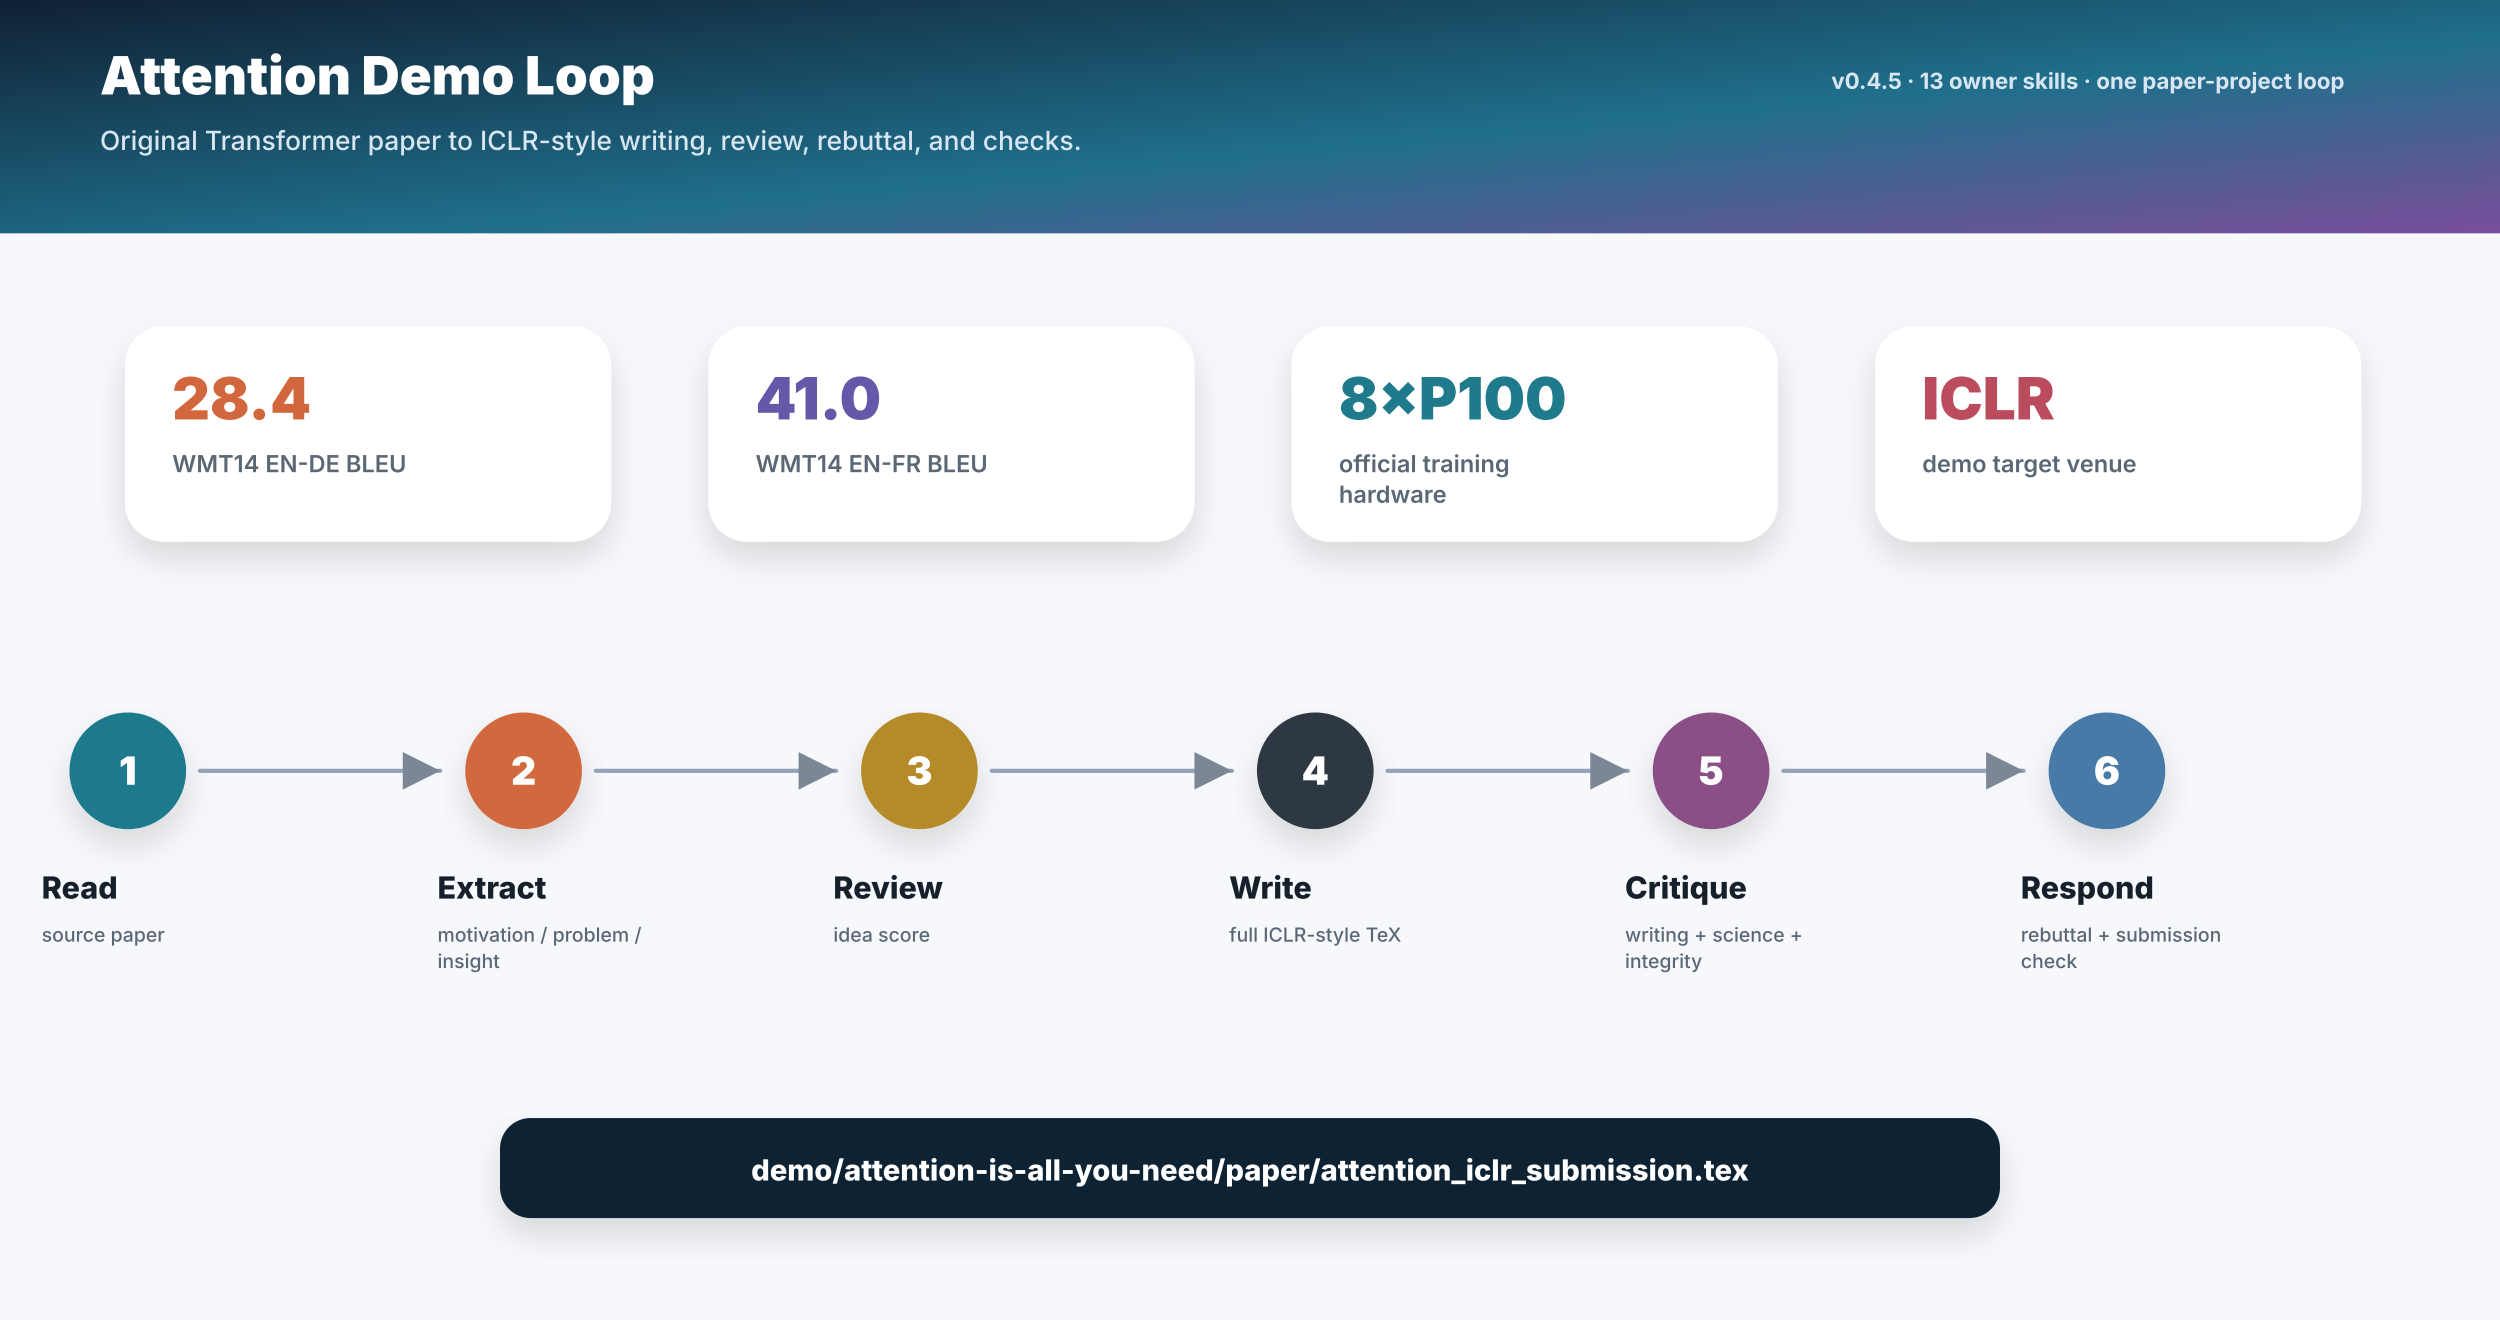
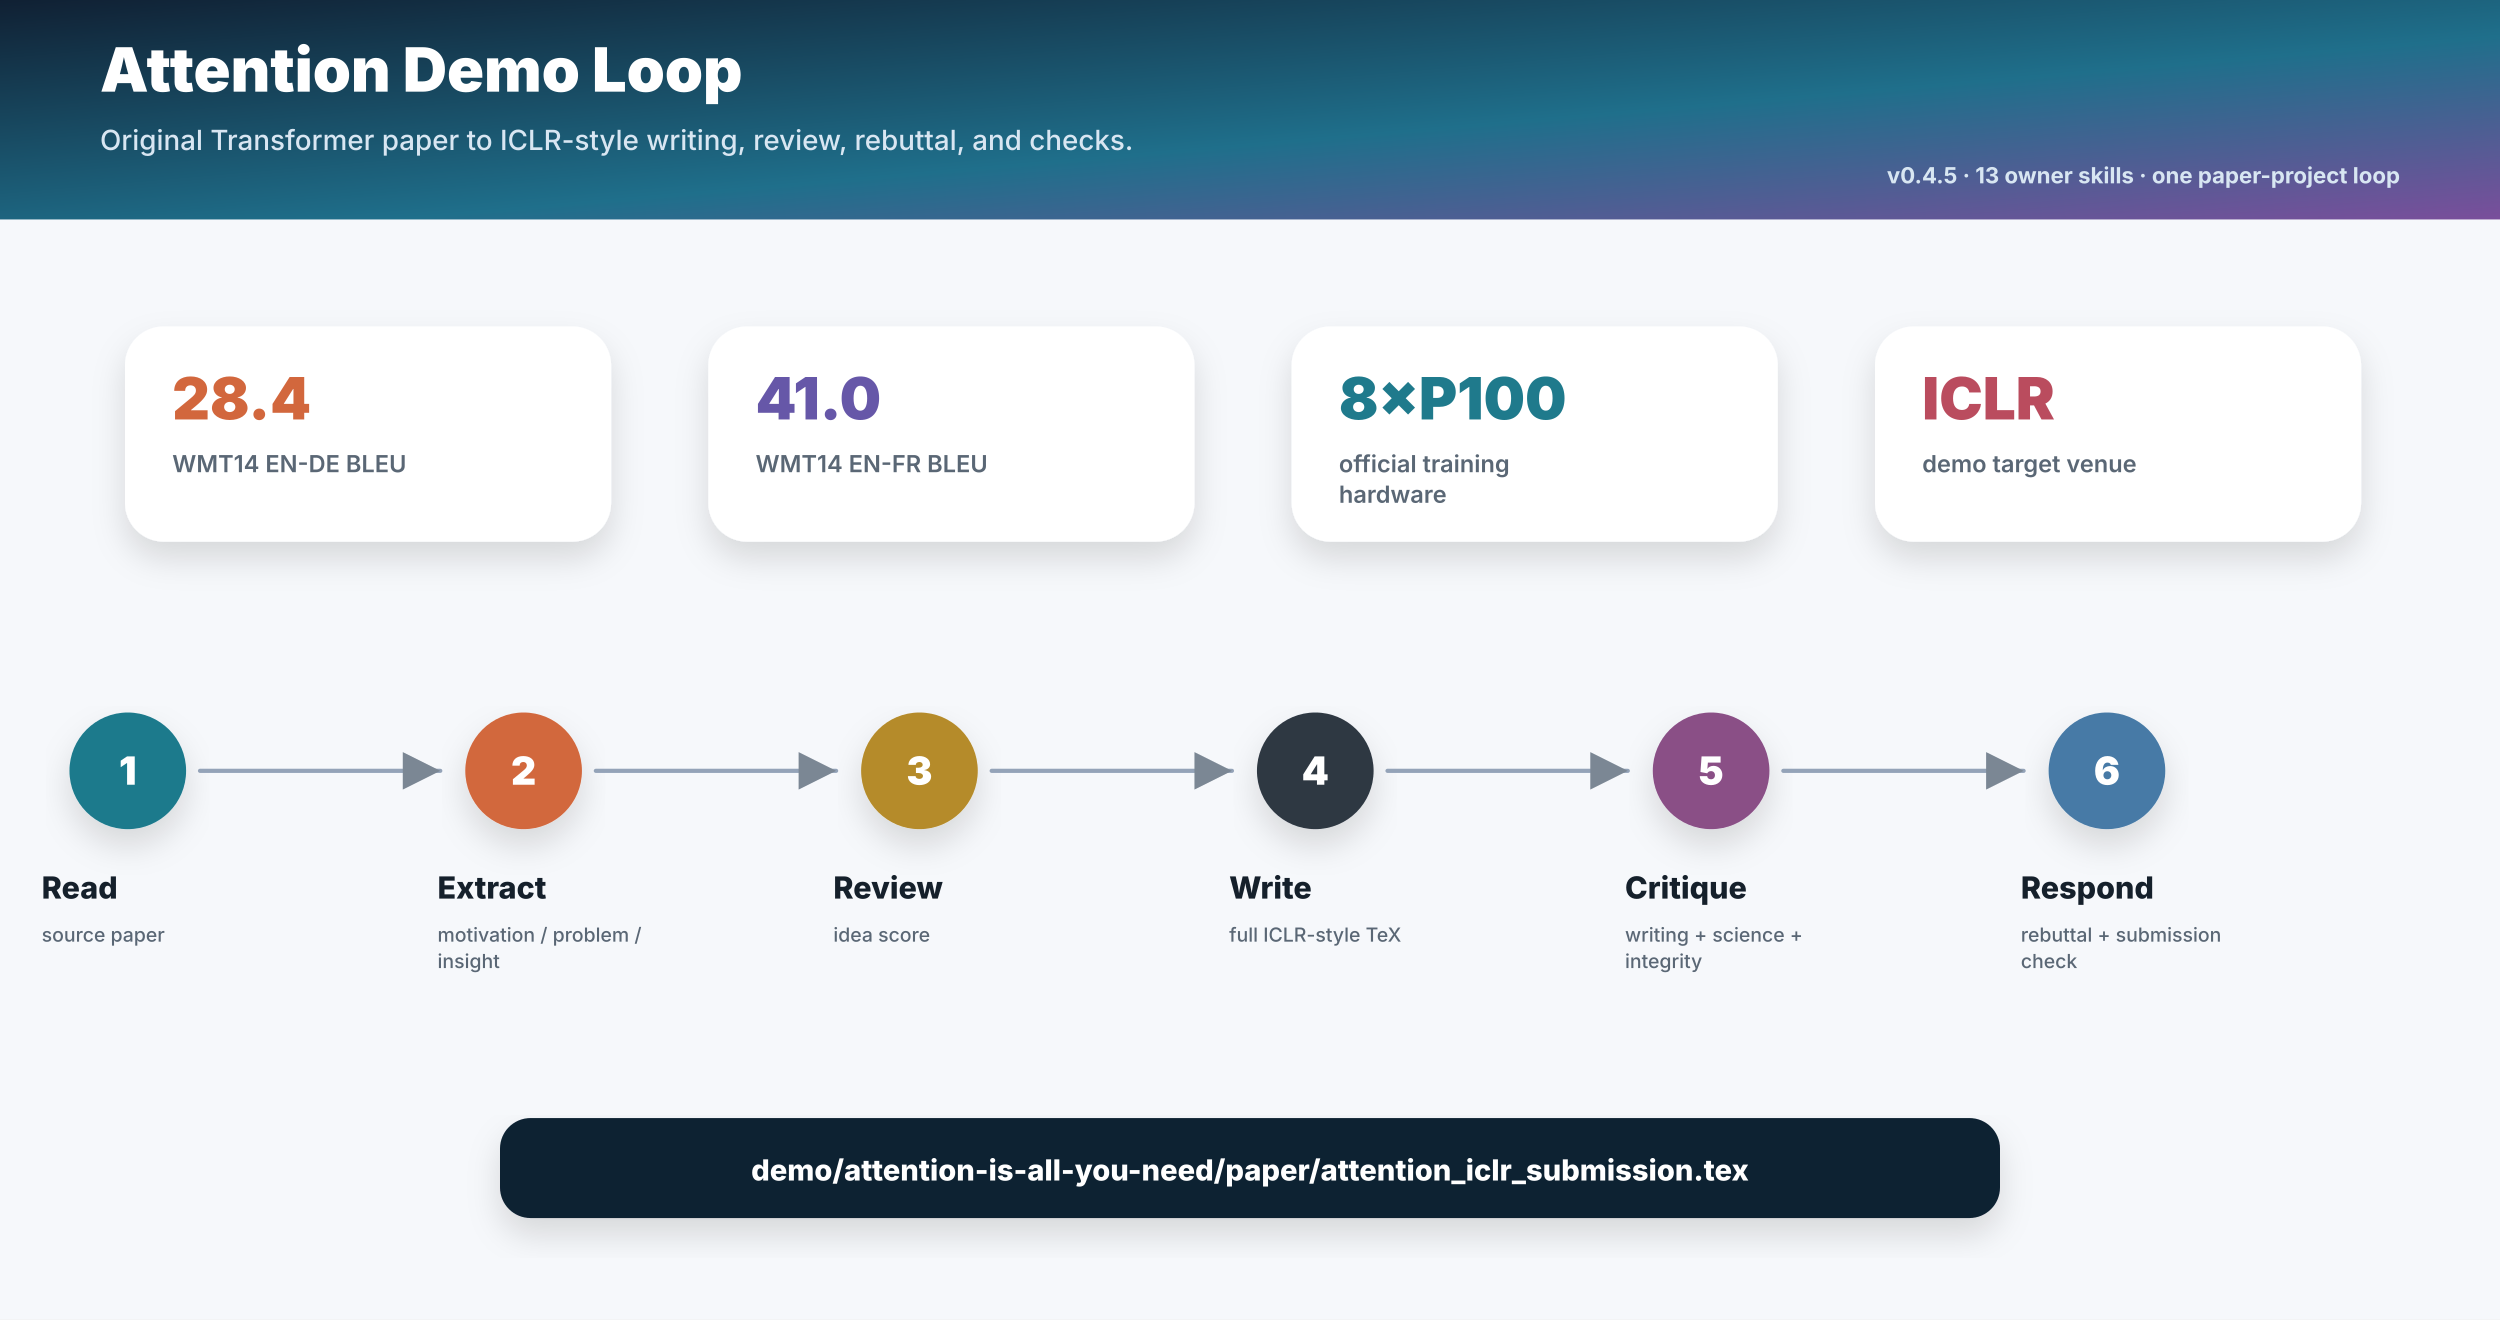
<svg xmlns="http://www.w3.org/2000/svg" width="1800" height="950" viewBox="0 0 1800 950">
  <defs>
    <linearGradient id="header" x1="0" y1="0" x2="1" y2="1">
      <stop offset="0" stop-color="#102033" />
      <stop offset="0.58" stop-color="#1F6F8B" />
      <stop offset="1" stop-color="#7A4E9B" />
    </linearGradient>
    <filter id="shadow" x="-20%" y="-20%" width="140%" height="160%">
      <feDropShadow dx="0" dy="12" stdDeviation="12" flood-color="#0B1826" flood-opacity="0.13" />
    </filter>
    <marker id="arrow" markerWidth="13" markerHeight="13" refX="11" refY="6.5" orient="auto">
      <path d="M2,2 L11,6.5 L2,11 Z" fill="#7B8794" />
    </marker>
  </defs>
  <style>text{font-family:Inter, Segoe UI, Arial, sans-serif;dominant-baseline:auto} .mono{font-family:Consolas,Menlo,monospace}</style>
  <rect x="0" y="0" width="1800" height="950" rx="0" fill="#F6F8FB" stroke="none" stroke-width="2" />
-   <rect x="0" y="0" width="1800" height="168" rx="0" fill="url(#header)" stroke="none" stroke-width="2" />
-   <text x="72" y="68" font-size="38" font-weight="850" fill="#FFFFFF" text-anchor="start">Attention Demo Loop</text>
-   <text x="72" y="108" font-size="19" font-weight="500" fill="#D8E6F2" text-anchor="start">Original Transformer paper to ICLR-style writing, review, rebuttal, and checks.</text>
-   <text x="1688" y="64" font-size="16" font-weight="650" fill="#D8E6F2" text-anchor="end">v0.4.5 · 13 owner skills · one paper-project loop</text>
+   <rect x="0" y="0" width="1800" height="158" rx="0" fill="url(#header)" stroke="none" stroke-width="2" />
+   <text x="72" y="66" font-size="44" font-weight="850" fill="#FFFFFF" text-anchor="start">Attention Demo Loop</text>
+   <text x="72" y="108" font-size="20" font-weight="500" fill="#D8E6F2" text-anchor="start">Original Transformer paper to ICLR-style writing, review, rebuttal, and checks.</text>
+   <text x="1728" y="132" font-size="16" font-weight="650" fill="#D8E6F2" text-anchor="end">v0.4.5 · 13 owner skills · one paper-project loop</text>
  <rect x="90" y="235" width="350" height="155" rx="28" fill="#FFFFFF" stroke="none" stroke-width="2" filter="url(#shadow)" />
  <text x="124" y="302" font-size="42" font-weight="860" fill="#D2673D" text-anchor="start">28.4</text>
  <text x="124" y="340" font-size="17" font-weight="560" fill="#5A6775" text-anchor="start">WMT14 EN-DE BLEU</text>
  <rect x="510" y="235" width="350" height="155" rx="28" fill="#FFFFFF" stroke="none" stroke-width="2" filter="url(#shadow)" />
  <text x="544" y="302" font-size="42" font-weight="860" fill="#6657A8" text-anchor="start">41.0</text>
  <text x="544" y="340" font-size="17" font-weight="560" fill="#5A6775" text-anchor="start">WMT14 EN-FR BLEU</text>
  <rect x="930" y="235" width="350" height="155" rx="28" fill="#FFFFFF" stroke="none" stroke-width="2" filter="url(#shadow)" />
  <text x="964" y="302" font-size="42" font-weight="860" fill="#1F7A8C" text-anchor="start">8×P100</text>
  <text x="964" y="340" font-size="17" font-weight="560" fill="#5A6775" text-anchor="start">official training</text>
  <text x="964" y="362" font-size="17" font-weight="560" fill="#5A6775" text-anchor="start">hardware</text>
  <rect x="1350" y="235" width="350" height="155" rx="28" fill="#FFFFFF" stroke="none" stroke-width="2" filter="url(#shadow)" />
  <text x="1384" y="302" font-size="42" font-weight="860" fill="#BA4C5E" text-anchor="start">ICLR</text>
  <text x="1384" y="340" font-size="17" font-weight="560" fill="#5A6775" text-anchor="start">demo target venue</text>
  <circle cx="92" cy="555" r="42" fill="#1F7A8C" filter="url(#shadow)" />
  <text x="92" y="565" font-size="28" font-weight="850" fill="#FFFFFF" text-anchor="middle">1</text>
  <text x="30" y="647" font-size="22" font-weight="820" fill="#15202B" text-anchor="start">Read</text>
  <text x="30" y="678" font-size="14" font-weight="520" fill="#5A6775" text-anchor="start">source paper</text>
  <line x1="144" y1="555" x2="317" y2="555" stroke="#94A3B8" stroke-width="3" stroke-linecap="round" marker-end="url(#arrow)" />
  <circle cx="377" cy="555" r="42" fill="#D2673D" filter="url(#shadow)" />
  <text x="377" y="565" font-size="28" font-weight="850" fill="#FFFFFF" text-anchor="middle">2</text>
  <text x="315" y="647" font-size="22" font-weight="820" fill="#15202B" text-anchor="start">Extract</text>
  <text x="315" y="678" font-size="14" font-weight="520" fill="#5A6775" text-anchor="start">motivation / problem /</text>
  <text x="315" y="697" font-size="14" font-weight="520" fill="#5A6775" text-anchor="start">insight</text>
  <line x1="429" y1="555" x2="602" y2="555" stroke="#94A3B8" stroke-width="3" stroke-linecap="round" marker-end="url(#arrow)" />
  <circle cx="662" cy="555" r="42" fill="#B58B2A" filter="url(#shadow)" />
  <text x="662" y="565" font-size="28" font-weight="850" fill="#FFFFFF" text-anchor="middle">3</text>
  <text x="600" y="647" font-size="22" font-weight="820" fill="#15202B" text-anchor="start">Review</text>
  <text x="600" y="678" font-size="14" font-weight="520" fill="#5A6775" text-anchor="start">idea score</text>
  <line x1="714" y1="555" x2="887" y2="555" stroke="#94A3B8" stroke-width="3" stroke-linecap="round" marker-end="url(#arrow)" />
  <circle cx="947" cy="555" r="42" fill="#2D3742" filter="url(#shadow)" />
  <text x="947" y="565" font-size="28" font-weight="850" fill="#FFFFFF" text-anchor="middle">4</text>
  <text x="885" y="647" font-size="22" font-weight="820" fill="#15202B" text-anchor="start">Write</text>
  <text x="885" y="678" font-size="14" font-weight="520" fill="#5A6775" text-anchor="start">full ICLR-style TeX</text>
  <line x1="999" y1="555" x2="1172" y2="555" stroke="#94A3B8" stroke-width="3" stroke-linecap="round" marker-end="url(#arrow)" />
  <circle cx="1232" cy="555" r="42" fill="#8A4F86" filter="url(#shadow)" />
  <text x="1232" y="565" font-size="28" font-weight="850" fill="#FFFFFF" text-anchor="middle">5</text>
  <text x="1170" y="647" font-size="22" font-weight="820" fill="#15202B" text-anchor="start">Critique</text>
  <text x="1170" y="678" font-size="14" font-weight="520" fill="#5A6775" text-anchor="start">writing + science +</text>
  <text x="1170" y="697" font-size="14" font-weight="520" fill="#5A6775" text-anchor="start">integrity</text>
  <line x1="1284" y1="555" x2="1457" y2="555" stroke="#94A3B8" stroke-width="3" stroke-linecap="round" marker-end="url(#arrow)" />
  <circle cx="1517" cy="555" r="42" fill="#477AA6" filter="url(#shadow)" />
  <text x="1517" y="565" font-size="28" font-weight="850" fill="#FFFFFF" text-anchor="middle">6</text>
  <text x="1455" y="647" font-size="22" font-weight="820" fill="#15202B" text-anchor="start">Respond</text>
  <text x="1455" y="678" font-size="14" font-weight="520" fill="#5A6775" text-anchor="start">rebuttal + submission</text>
  <text x="1455" y="697" font-size="14" font-weight="520" fill="#5A6775" text-anchor="start">check</text>
  <rect x="360" y="805" width="1080" height="72" rx="22" fill="#102033" stroke="none" stroke-width="2" filter="url(#shadow)" />
  <text x="900" y="850" font-size="21" font-weight="780" fill="#FFFFFF" text-anchor="middle">demo/attention-is-all-you-need/paper/attention_iclr_submission.tex</text>
</svg>
